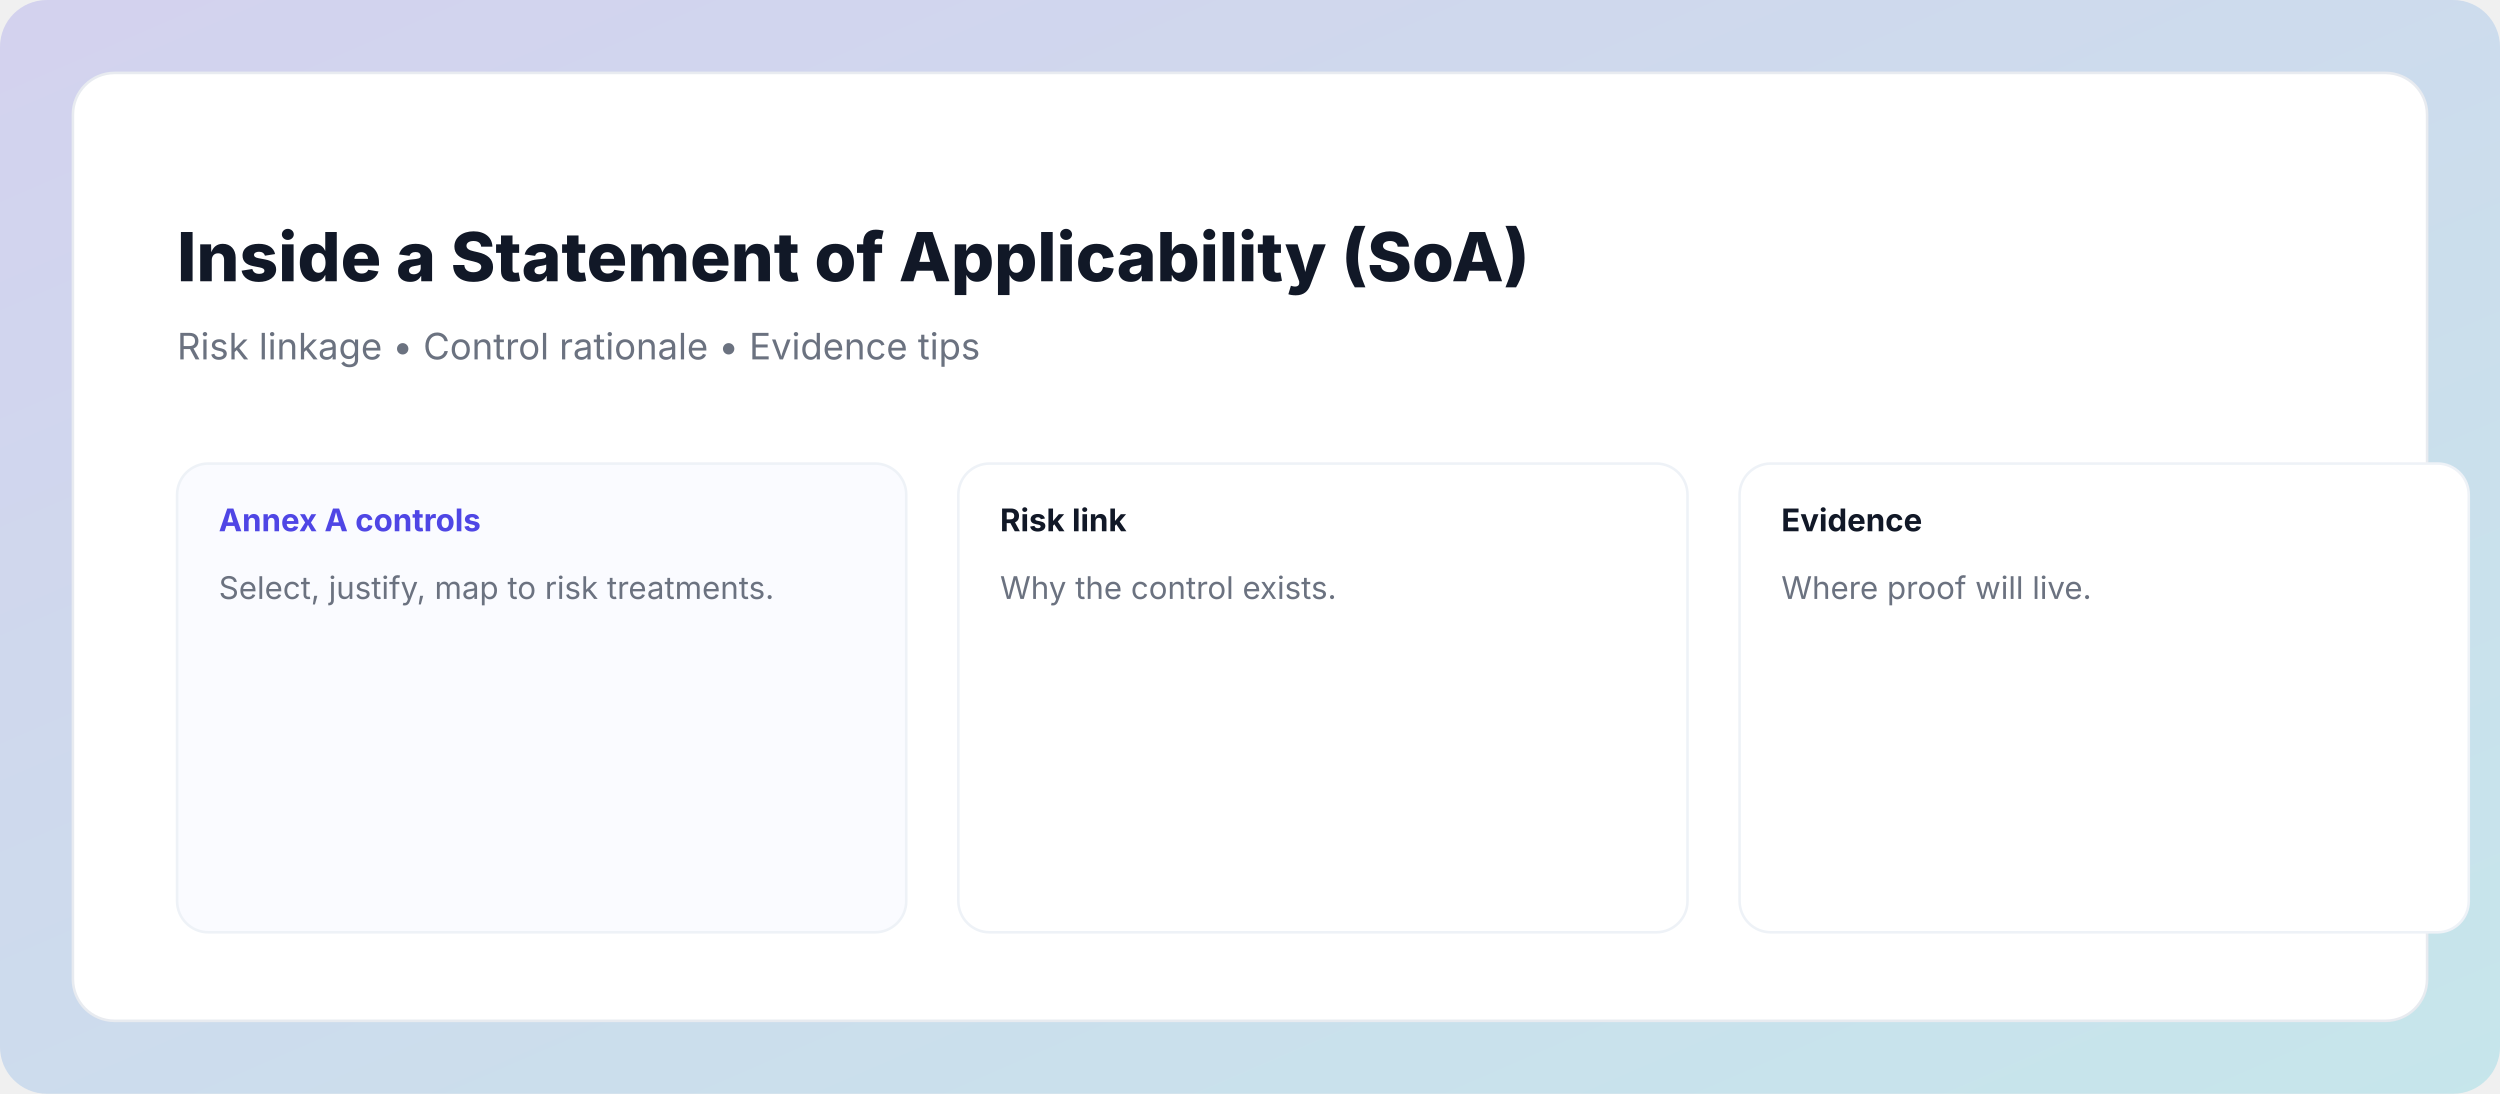
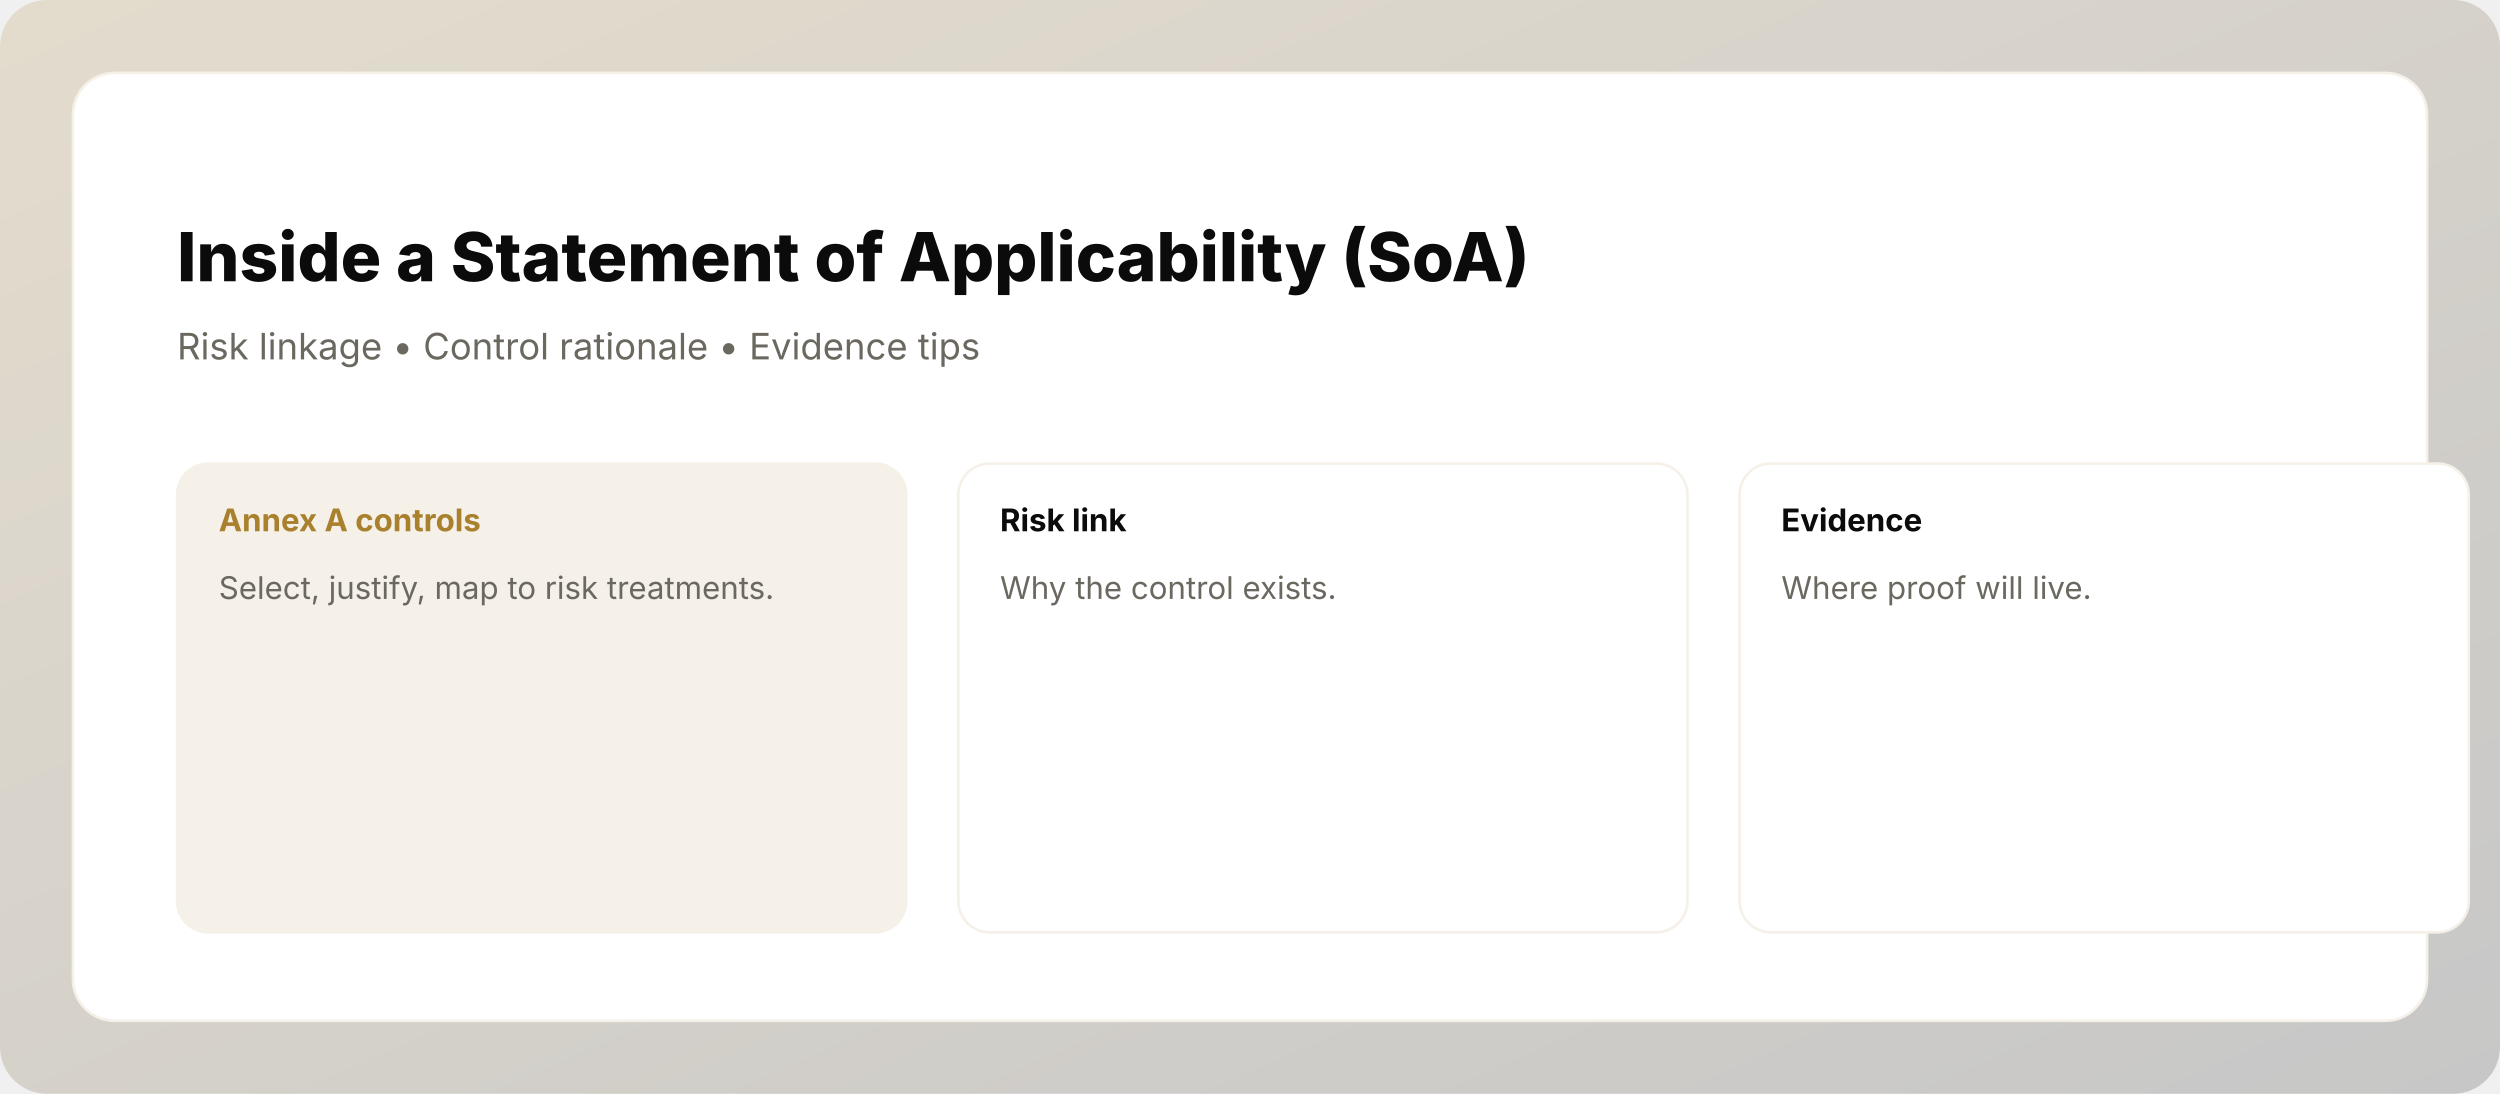
<svg xmlns="http://www.w3.org/2000/svg" viewBox="0 0 960 420">
  <defs>
    <linearGradient id="g" x1="0" y="0" x2="1" y2="1">
-       <stop offset="0" stop-color="#4F46E5" stop-opacity=".18" />
-       <stop offset="1" stop-color="#06B6D4" stop-opacity=".18" />
+       <stop offset="0" stop-color="#A9812E" stop-opacity=".18" />
+       <stop offset="1" stop-color="#0B0B0C" stop-opacity=".18" />
    </linearGradient>
  </defs>
  <rect width="960" height="420" rx="18" fill="url(#g)" />
  <g transform="translate(28,28)">
-     <rect width="904" height="364" rx="16" fill="#fff" stroke="#e8ebf0" />
-     <text x="40" y="80" font-family="Inter, Segoe UI, system-ui" font-size="26" font-weight="800" fill="#111827">
+     <rect width="904" height="364" rx="16" fill="#fff" stroke="#F5F0E8" />
+     <text x="40" y="80" font-family="Inter, Segoe UI, system-ui" font-size="26" font-weight="800" fill="#0B0B0C">
      Inside a Statement of Applicability (SoA)
    </text>
-     <text x="40" y="110" font-family="Inter, Segoe UI, system-ui" font-size="14" fill="#6b7280">
+     <text x="40" y="110" font-family="Inter, Segoe UI, system-ui" font-size="14" fill="#6B6860">
      Risk linkage • Control rationale • Evidence tips
    </text>
    <g transform="translate(40,150)" font-family="Inter, Segoe UI, system-ui" font-size="12">
-       <rect width="280" height="180" rx="12" fill="#fafbff" stroke="#eef2f7" />
-       <text x="16" y="26" fill="#4F46E5" font-weight="700">Annex A controls</text>
-       <text x="16" y="52" fill="#6b7280">Select, justify, map to risk treatments.</text>
+       <rect width="280" height="180" rx="12" fill="#F5F0E8" stroke="#F5F0E8" />
+       <text x="16" y="26" fill="#A9812E" font-weight="700">Annex A controls</text>
+       <text x="16" y="52" fill="#6B6860">Select, justify, map to risk treatments.</text>
    </g>
    <g transform="translate(340,150)">
-       <rect width="280" height="180" rx="12" fill="#fff" stroke="#eef2f7" />
-       <text x="16" y="26" font-family="Inter, Segoe UI, system-ui" font-size="12" fill="#111827" font-weight="700">Risk link</text>
-       <text x="16" y="52" font-family="Inter, Segoe UI, system-ui" font-size="12" fill="#6b7280">Why the control exists.</text>
+       <rect width="280" height="180" rx="12" fill="#fff" stroke="#F5F0E8" />
+       <text x="16" y="26" font-family="Inter, Segoe UI, system-ui" font-size="12" fill="#0B0B0C" font-weight="700">Risk link</text>
+       <text x="16" y="52" font-family="Inter, Segoe UI, system-ui" font-size="12" fill="#6B6860">Why the control exists.</text>
    </g>
    <g transform="translate(640,150)">
-       <rect width="280" height="180" rx="12" fill="#fff" stroke="#eef2f7" />
-       <text x="16" y="26" font-family="Inter, Segoe UI, system-ui" font-size="12" fill="#111827" font-weight="700">Evidence</text>
-       <text x="16" y="52" font-family="Inter, Segoe UI, system-ui" font-size="12" fill="#6b7280">Where proof will live.</text>
+       <rect width="280" height="180" rx="12" fill="#fff" stroke="#F5F0E8" />
+       <text x="16" y="26" font-family="Inter, Segoe UI, system-ui" font-size="12" fill="#0B0B0C" font-weight="700">Evidence</text>
+       <text x="16" y="52" font-family="Inter, Segoe UI, system-ui" font-size="12" fill="#6B6860">Where proof will live.</text>
    </g>
  </g>
</svg>
